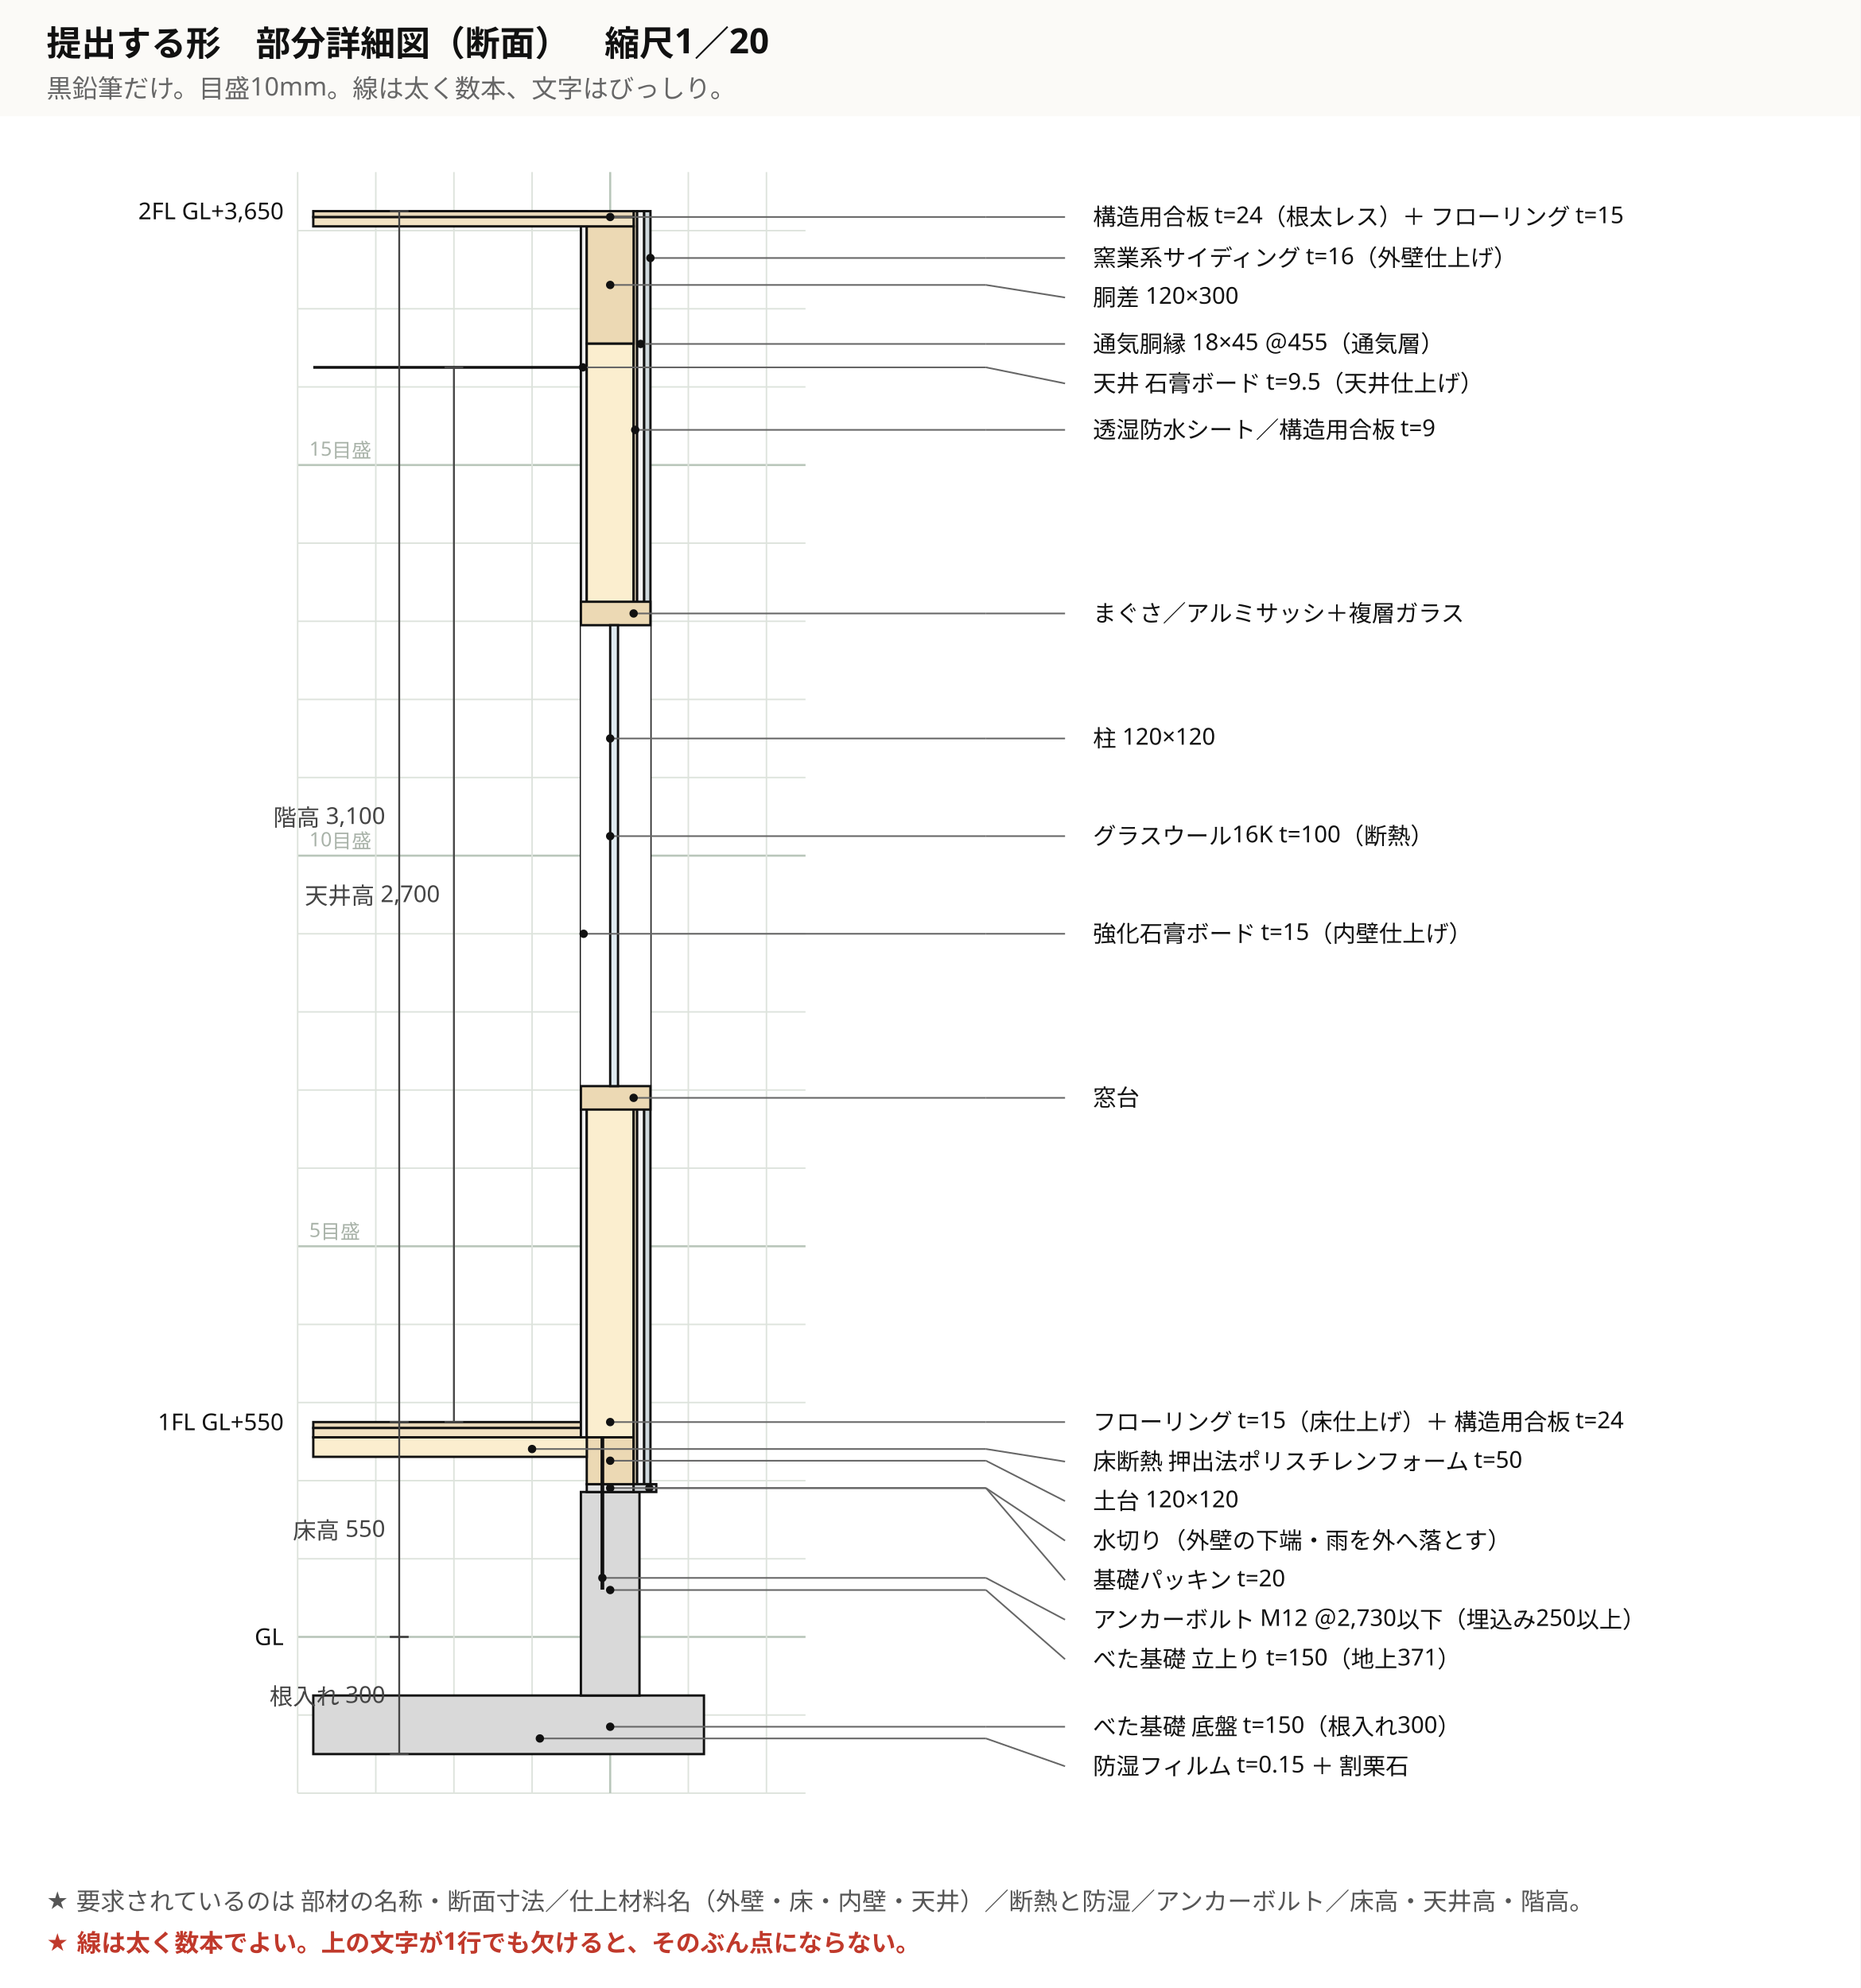
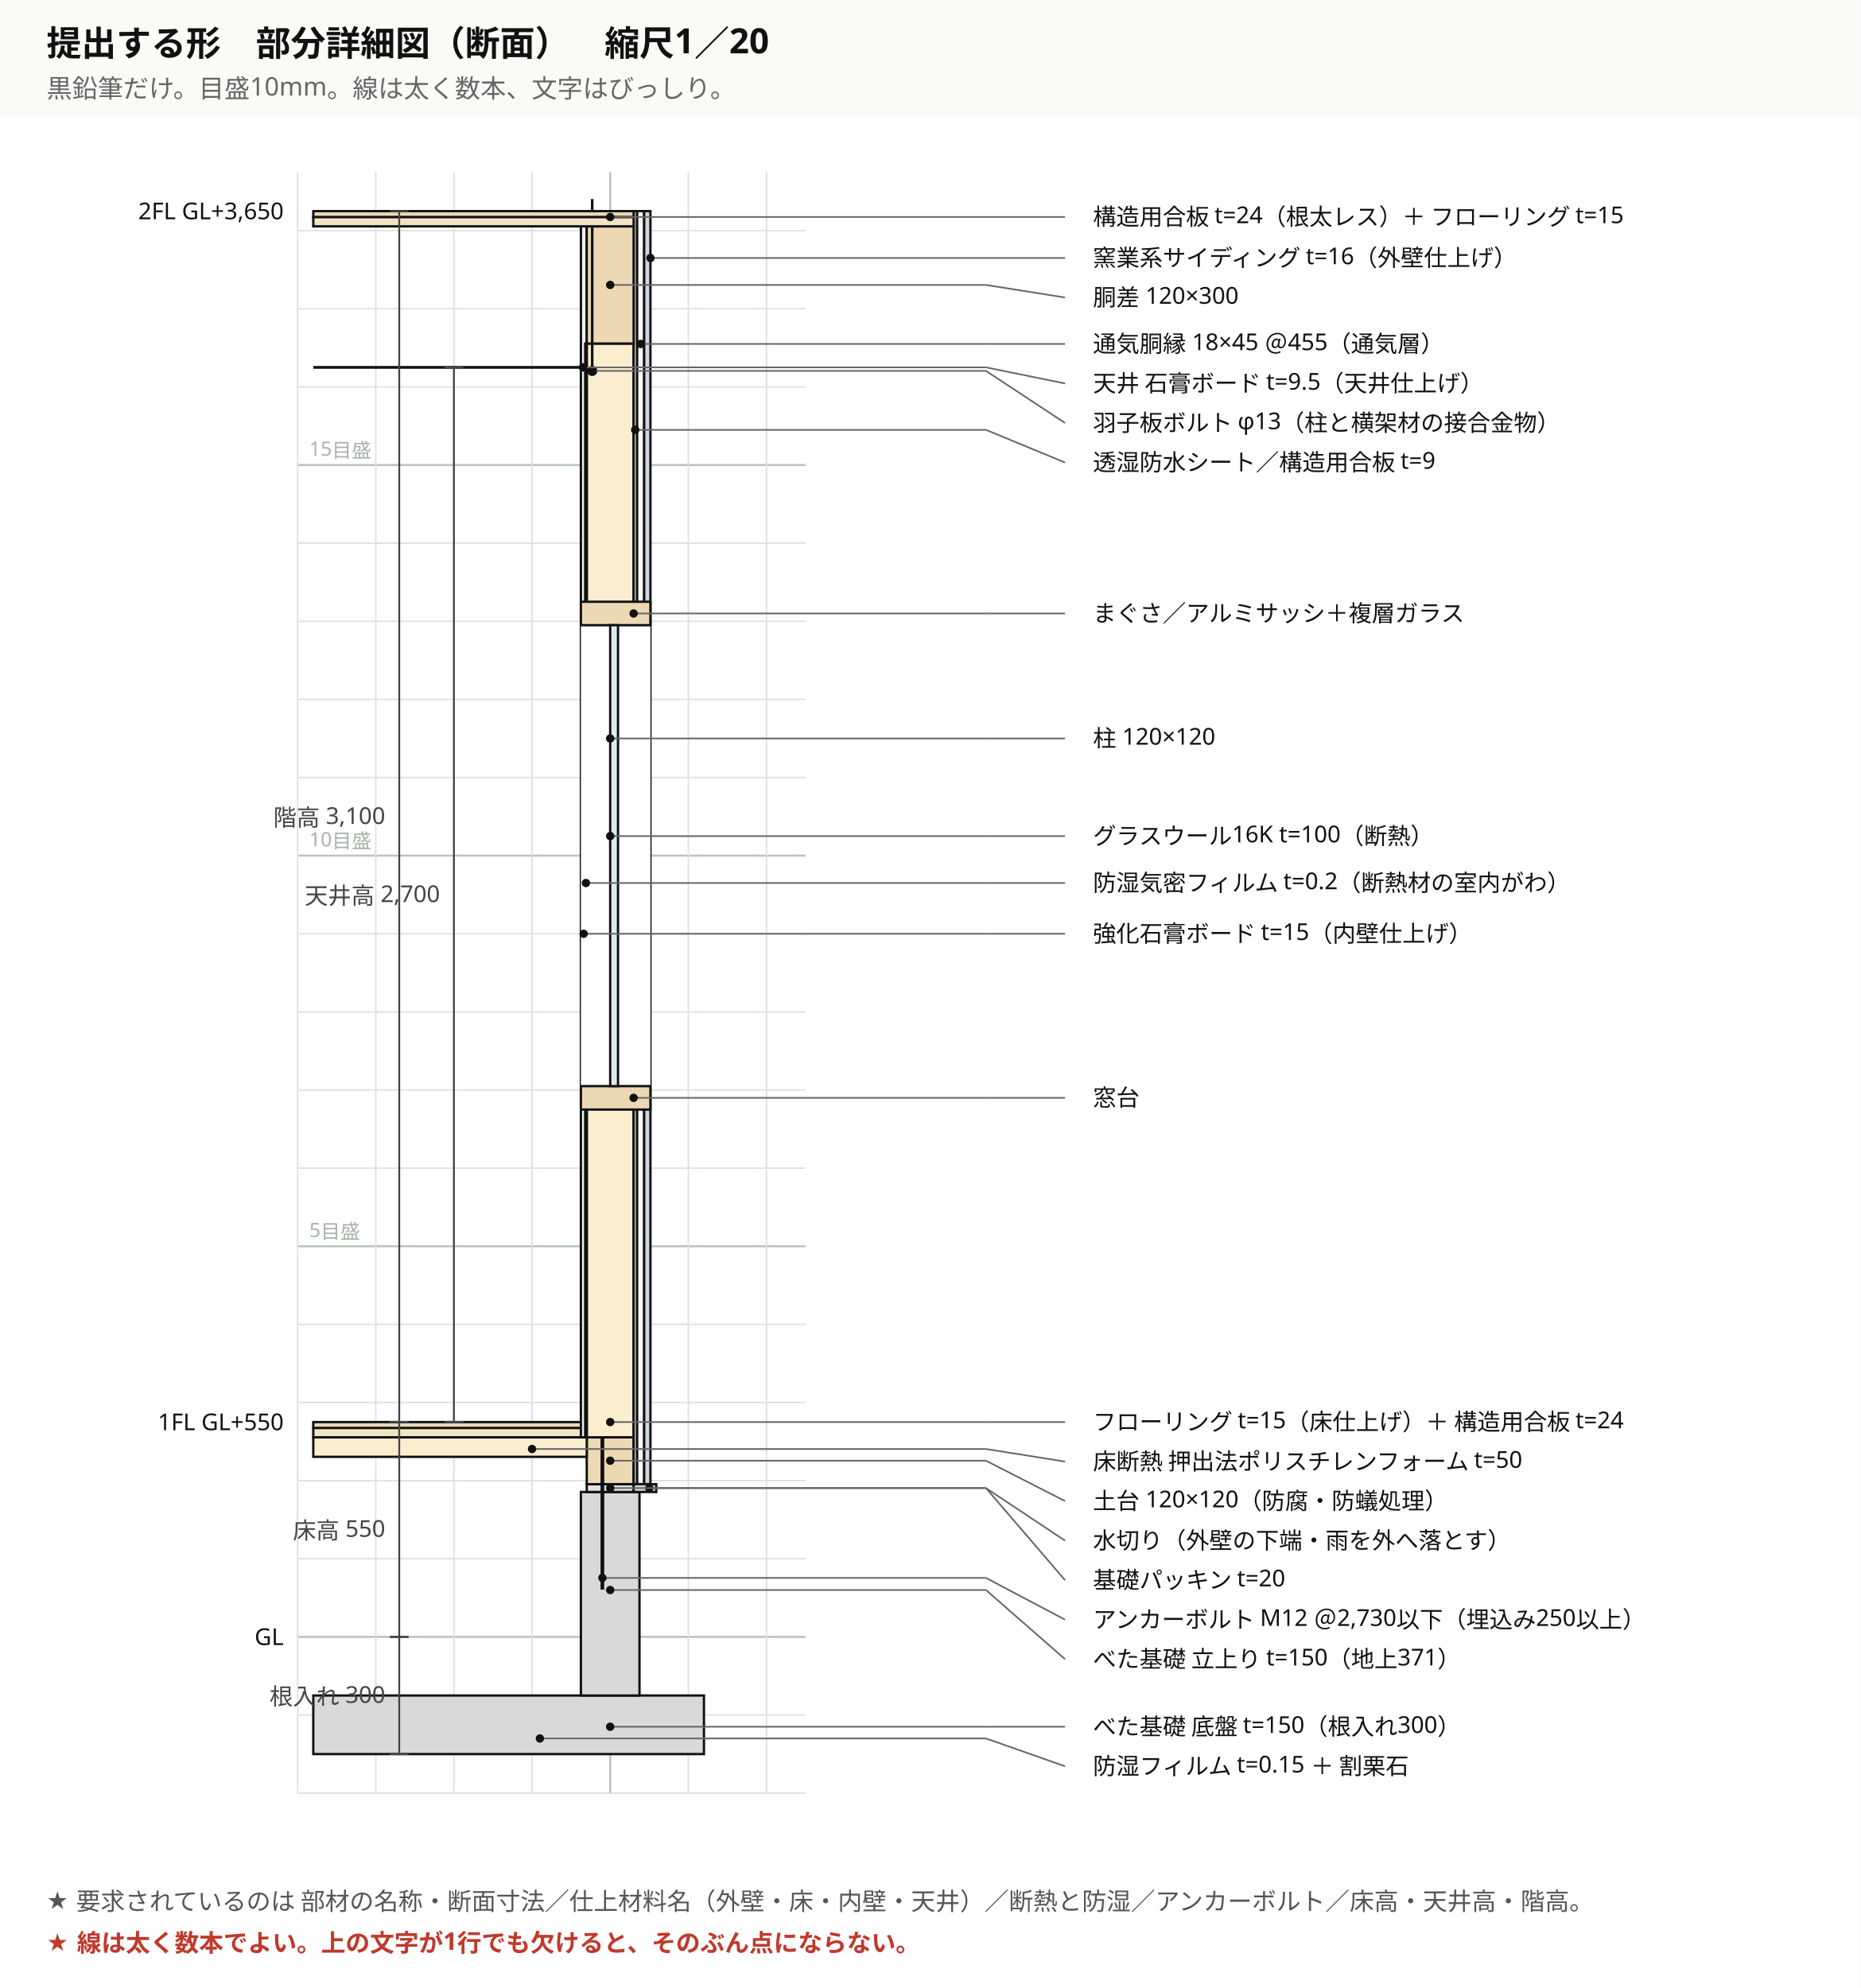
<svg xmlns="http://www.w3.org/2000/svg" viewBox="0 0 800 855" width="800" height="855" font-family="'Hiragino Sans','Hiragino Kaku Gothic ProN','Noto Sans JP','Yu Gothic',Meiryo,'IPAGothic',sans-serif">
  <rect width="800" height="855" fill="#ffffff" />
  <rect x="0" y="0" width="800" height="855" fill="#fff" stroke="none" />
  <rect x="0" y="0" width="800" height="50" fill="#fbfaf7" stroke="none" />
  <text x="20" y="24" font-size="15" text-anchor="start" fill="#111" font-weight="700" font-family="'Hiragino Sans','Hiragino Kaku Gothic ProN','Noto Sans JP','Yu Gothic',Meiryo,'IPAGothic',sans-serif">提出する形　部分詳細図（断面）　縮尺1／20</text>
  <text x="20" y="42" font-size="11" text-anchor="start" fill="#666" font-weight="400" font-family="'Hiragino Sans','Hiragino Kaku Gothic ProN','Noto Sans JP','Yu Gothic',Meiryo,'IPAGothic',sans-serif">黒鉛筆だけ。目盛10mm。線は太く数本、文字はびっしり。</text>
  <line x1="128" y1="771.2" x2="346.4" y2="771.2" stroke="#dde3dc" stroke-width="0.65" />
  <line x1="128" y1="737.6" x2="346.4" y2="737.6" stroke="#dde3dc" stroke-width="0.65" />
  <line x1="128" y1="704" x2="346.4" y2="704" stroke="#b9c6ba" stroke-width="0.9" />
  <line x1="128" y1="670.4" x2="346.4" y2="670.4" stroke="#dde3dc" stroke-width="0.65" />
  <line x1="128" y1="636.8" x2="346.4" y2="636.8" stroke="#dde3dc" stroke-width="0.65" />
  <line x1="128" y1="603.2" x2="346.4" y2="603.2" stroke="#dde3dc" stroke-width="0.65" />
  <line x1="128" y1="569.6" x2="346.4" y2="569.6" stroke="#dde3dc" stroke-width="0.65" />
  <line x1="128" y1="536" x2="346.4" y2="536" stroke="#b9c6ba" stroke-width="0.9" />
  <text x="133" y="532" font-size="8.5" text-anchor="start" fill="#a8b2a8" font-weight="400" font-family="'Hiragino Sans','Hiragino Kaku Gothic ProN','Noto Sans JP','Yu Gothic',Meiryo,'IPAGothic',sans-serif">5目盛</text>
  <line x1="128" y1="502.4" x2="346.4" y2="502.4" stroke="#dde3dc" stroke-width="0.65" />
  <line x1="128" y1="468.8" x2="346.4" y2="468.8" stroke="#dde3dc" stroke-width="0.65" />
  <line x1="128" y1="435.2" x2="346.4" y2="435.2" stroke="#dde3dc" stroke-width="0.65" />
  <line x1="128" y1="401.6" x2="346.4" y2="401.6" stroke="#dde3dc" stroke-width="0.65" />
  <line x1="128" y1="368" x2="346.4" y2="368" stroke="#b9c6ba" stroke-width="0.9" />
  <text x="133" y="364" font-size="8.5" text-anchor="start" fill="#a8b2a8" font-weight="400" font-family="'Hiragino Sans','Hiragino Kaku Gothic ProN','Noto Sans JP','Yu Gothic',Meiryo,'IPAGothic',sans-serif">10目盛</text>
  <line x1="128" y1="334.4" x2="346.4" y2="334.4" stroke="#dde3dc" stroke-width="0.65" />
  <line x1="128" y1="300.8" x2="346.4" y2="300.8" stroke="#dde3dc" stroke-width="0.65" />
  <line x1="128" y1="267.2" x2="346.4" y2="267.2" stroke="#dde3dc" stroke-width="0.65" />
  <line x1="128" y1="233.6" x2="346.4" y2="233.6" stroke="#dde3dc" stroke-width="0.65" />
  <line x1="128" y1="200" x2="346.4" y2="200" stroke="#b9c6ba" stroke-width="0.9" />
  <text x="133" y="196" font-size="8.5" text-anchor="start" fill="#a8b2a8" font-weight="400" font-family="'Hiragino Sans','Hiragino Kaku Gothic ProN','Noto Sans JP','Yu Gothic',Meiryo,'IPAGothic',sans-serif">15目盛</text>
  <line x1="128" y1="166.4" x2="346.4" y2="166.4" stroke="#dde3dc" stroke-width="0.65" />
  <line x1="128" y1="132.8" x2="346.4" y2="132.8" stroke="#dde3dc" stroke-width="0.65" />
  <line x1="128" y1="99.2" x2="346.4" y2="99.2" stroke="#dde3dc" stroke-width="0.65" />
  <line x1="128" y1="74" x2="128" y2="771.2" stroke="#dde3dc" stroke-width="0.65" />
  <line x1="161.6" y1="74" x2="161.6" y2="771.2" stroke="#dde3dc" stroke-width="0.65" />
  <line x1="195.2" y1="74" x2="195.2" y2="771.2" stroke="#dde3dc" stroke-width="0.65" />
  <line x1="228.8" y1="74" x2="228.8" y2="771.2" stroke="#dde3dc" stroke-width="0.65" />
  <line x1="262.4" y1="74" x2="262.4" y2="771.2" stroke="#b9c6ba" stroke-width="0.9" />
  <line x1="296" y1="74" x2="296" y2="771.2" stroke="#dde3dc" stroke-width="0.65" />
  <line x1="329.6" y1="74" x2="329.6" y2="771.2" stroke="#dde3dc" stroke-width="0.65" />
  <rect x="134.72" y="729.2" width="168" height="25.2" fill="#d9d9d9" stroke="#111" stroke-width="1.0" />
  <rect x="249.8" y="641.67" width="25.2" height="87.53" fill="#d9d9d9" stroke="#111" stroke-width="1.0" />
  <rect x="252.32" y="638.31" width="20.16" height="3.36" fill="#e2e2e2" stroke="#111" stroke-width="1.0" />
  <rect x="252.32" y="618.15" width="20.16" height="20.16" fill="#ecd9b4" stroke="#111" stroke-width="1.0" />
  <line x1="259.04" y1="613.11" x2="259.04" y2="683.67" stroke="#111" stroke-width="1.6" />
  <rect x="134.72" y="618.15" width="117.6" height="8.4" fill="#fbeecf" stroke="#111" stroke-width="1.0" />
  <rect x="134.72" y="614.12" width="137.76" height="4.03" fill="#f2e3c4" stroke="#111" stroke-width="1.0" />
  <rect x="134.72" y="611.6" width="137.76" height="2.52" fill="#e8d7b8" stroke="#111" stroke-width="1.0" />
  <rect x="249.8" y="90.8" width="2.52" height="527.35" fill="#efefef" stroke="#111" stroke-width="1.0" />
  <rect x="252.32" y="147.75" width="20.16" height="470.4" fill="#fbeecf" stroke="#111" stroke-width="1.0" />
+   <rect x="251.65" y="147.75" width="0.67" height="470.4" fill="#cfe0ef" stroke="#111" stroke-width="1.0" />
  <rect x="272.48" y="90.8" width="1.51" height="547.51" fill="#f2e3c4" stroke="#111" stroke-width="1.0" />
  <rect x="273.99" y="90.8" width="3.02" height="547.51" fill="#f7f7f7" stroke="#111" stroke-width="1.0" />
  <rect x="277.02" y="90.8" width="2.69" height="547.51" fill="#cfd8dc" stroke="#111" stroke-width="1.0" />
  <rect x="272.48" y="638.31" width="9.74" height="3.36" fill="#d3d7da" stroke="#111" stroke-width="1.0" />
  <rect x="252.32" y="97.35" width="20.16" height="50.4" fill="#ecd9b4" stroke="#111" stroke-width="1.0" />
+   <line x1="254.67" y1="85.59" x2="254.67" y2="159.51" stroke="#111" stroke-width="1.1" />
+   <circle cx="254.67" cy="159.51" r="2.2" fill="#111" stroke="none" />
  <rect x="134.72" y="93.32" width="137.76" height="4.03" fill="#f2e3c4" stroke="#111" stroke-width="1.0" />
  <rect x="134.72" y="90.8" width="137.76" height="2.52" fill="#e8d7b8" stroke="#111" stroke-width="1.0" />
  <line x1="134.72" y1="158" x2="249.8" y2="158" stroke="#111" stroke-width="1.2" />
  <rect x="249.8" y="258.8" width="29.9" height="218.4" fill="#fff" stroke="none" />
  <rect x="249.8" y="467.12" width="29.9" height="10.08" fill="#ecd9b4" stroke="#111" stroke-width="1.0" />
  <rect x="249.8" y="258.8" width="29.9" height="10.08" fill="#ecd9b4" stroke="#111" stroke-width="1.0" />
  <rect x="262.4" y="268.88" width="3.36" height="198.24" fill="#dfeaf0" stroke="#111" stroke-width="1.0" />
  <line x1="279.7" y1="110.96" x2="424" y2="110.96" stroke="#666" stroke-width="0.7" />
  <line x1="424" y1="110.96" x2="458" y2="110.96" stroke="#666" stroke-width="0.7" />
  <circle cx="279.7" cy="110.96" r="1.8" fill="#111" />
  <text x="470" y="114.46" font-size="10" text-anchor="start" fill="#111" font-weight="400" font-family="'Hiragino Sans','Hiragino Kaku Gothic ProN','Noto Sans JP','Yu Gothic',Meiryo,'IPAGothic',sans-serif">窯業系サイディング t=16（外壁仕上げ）</text>
  <line x1="275.5" y1="147.92" x2="424" y2="147.92" stroke="#666" stroke-width="0.7" />
  <line x1="424" y1="147.92" x2="458" y2="147.92" stroke="#666" stroke-width="0.7" />
  <circle cx="275.5" cy="147.92" r="1.8" fill="#111" />
  <text x="470" y="151.42" font-size="10" text-anchor="start" fill="#111" font-weight="400" font-family="'Hiragino Sans','Hiragino Kaku Gothic ProN','Noto Sans JP','Yu Gothic',Meiryo,'IPAGothic',sans-serif">通気胴縁 18×45 ＠455（通気層）</text>
  <line x1="273.15" y1="184.88" x2="424" y2="184.88" stroke="#666" stroke-width="0.7" />
-   <line x1="424" y1="184.88" x2="458" y2="184.88" stroke="#666" stroke-width="0.7" />
+   <line x1="424" y1="184.88" x2="458" y2="198.92" stroke="#666" stroke-width="0.7" />
  <circle cx="273.15" cy="184.88" r="1.8" fill="#111" />
-   <text x="470" y="188.38" font-size="10" text-anchor="start" fill="#111" font-weight="400" font-family="'Hiragino Sans','Hiragino Kaku Gothic ProN','Noto Sans JP','Yu Gothic',Meiryo,'IPAGothic',sans-serif">透湿防水シート／構造用合板 t=9</text>
+   <text x="470" y="202.42" font-size="10" text-anchor="start" fill="#111" font-weight="400" font-family="'Hiragino Sans','Hiragino Kaku Gothic ProN','Noto Sans JP','Yu Gothic',Meiryo,'IPAGothic',sans-serif">透湿防水シート／構造用合板 t=9</text>
  <line x1="262.4" y1="122.55" x2="424" y2="122.55" stroke="#666" stroke-width="0.7" />
  <line x1="424" y1="122.55" x2="458" y2="127.96" stroke="#666" stroke-width="0.7" />
  <circle cx="262.4" cy="122.55" r="1.8" fill="#111" />
  <text x="470" y="131.46" font-size="10" text-anchor="start" fill="#111" font-weight="400" font-family="'Hiragino Sans','Hiragino Kaku Gothic ProN','Noto Sans JP','Yu Gothic',Meiryo,'IPAGothic',sans-serif">胴差 120×300</text>
+   <line x1="254.67" y1="159.51" x2="424" y2="159.51" stroke="#666" stroke-width="0.7" />
+   <line x1="424" y1="159.51" x2="458" y2="181.92" stroke="#666" stroke-width="0.7" />
+   <circle cx="254.67" cy="159.51" r="1.8" fill="#111" />
+   <text x="470" y="185.42" font-size="10" text-anchor="start" fill="#111" font-weight="400" font-family="'Hiragino Sans','Hiragino Kaku Gothic ProN','Noto Sans JP','Yu Gothic',Meiryo,'IPAGothic',sans-serif">羽子板ボルト φ13（柱と横架材の接合金物）</text>
  <line x1="262.4" y1="93.32" x2="424" y2="93.32" stroke="#666" stroke-width="0.7" />
  <line x1="424" y1="93.32" x2="458" y2="93.32" stroke="#666" stroke-width="0.7" />
  <circle cx="262.4" cy="93.32" r="1.8" fill="#111" />
  <text x="470" y="96.82" font-size="10" text-anchor="start" fill="#111" font-weight="400" font-family="'Hiragino Sans','Hiragino Kaku Gothic ProN','Noto Sans JP','Yu Gothic',Meiryo,'IPAGothic',sans-serif">構造用合板 t=24（根太レス）＋ フローリング t=15</text>
  <line x1="250.64" y1="158" x2="424" y2="158" stroke="#666" stroke-width="0.7" />
  <line x1="424" y1="158" x2="458" y2="164.92" stroke="#666" stroke-width="0.7" />
  <circle cx="250.64" cy="158" r="1.8" fill="#111" />
  <text x="470" y="168.42" font-size="10" text-anchor="start" fill="#111" font-weight="400" font-family="'Hiragino Sans','Hiragino Kaku Gothic ProN','Noto Sans JP','Yu Gothic',Meiryo,'IPAGothic',sans-serif">天井 石膏ボード t=9.5（天井仕上げ）</text>
  <line x1="262.4" y1="317.6" x2="424" y2="317.6" stroke="#666" stroke-width="0.7" />
  <line x1="424" y1="317.6" x2="458" y2="317.6" stroke="#666" stroke-width="0.7" />
  <circle cx="262.4" cy="317.6" r="1.8" fill="#111" />
  <text x="470" y="321.1" font-size="10" text-anchor="start" fill="#111" font-weight="400" font-family="'Hiragino Sans','Hiragino Kaku Gothic ProN','Noto Sans JP','Yu Gothic',Meiryo,'IPAGothic',sans-serif">柱 120×120</text>
  <line x1="262.4" y1="359.6" x2="424" y2="359.6" stroke="#666" stroke-width="0.7" />
  <line x1="424" y1="359.6" x2="458" y2="359.6" stroke="#666" stroke-width="0.7" />
  <circle cx="262.4" cy="359.6" r="1.8" fill="#111" />
  <text x="470" y="363.1" font-size="10" text-anchor="start" fill="#111" font-weight="400" font-family="'Hiragino Sans','Hiragino Kaku Gothic ProN','Noto Sans JP','Yu Gothic',Meiryo,'IPAGothic',sans-serif">グラスウール16K t=100（断熱）</text>
+   <line x1="251.98" y1="379.76" x2="424" y2="379.76" stroke="#666" stroke-width="0.7" />
+   <line x1="424" y1="379.76" x2="458" y2="379.76" stroke="#666" stroke-width="0.7" />
+   <circle cx="251.98" cy="379.76" r="1.8" fill="#111" />
+   <text x="470" y="383.26" font-size="10" text-anchor="start" fill="#111" font-weight="400" font-family="'Hiragino Sans','Hiragino Kaku Gothic ProN','Noto Sans JP','Yu Gothic',Meiryo,'IPAGothic',sans-serif">防湿気密フィルム t=0.2（断熱材の室内がわ）</text>
  <line x1="250.98" y1="401.6" x2="424" y2="401.6" stroke="#666" stroke-width="0.7" />
  <line x1="424" y1="401.6" x2="458" y2="401.6" stroke="#666" stroke-width="0.7" />
  <circle cx="250.98" cy="401.6" r="1.8" fill="#111" />
  <text x="470" y="405.1" font-size="10" text-anchor="start" fill="#111" font-weight="400" font-family="'Hiragino Sans','Hiragino Kaku Gothic ProN','Noto Sans JP','Yu Gothic',Meiryo,'IPAGothic',sans-serif">強化石膏ボード t=15（内壁仕上げ）</text>
  <line x1="272.48" y1="263.84" x2="424" y2="263.84" stroke="#666" stroke-width="0.7" />
  <line x1="424" y1="263.84" x2="458" y2="263.84" stroke="#666" stroke-width="0.7" />
  <circle cx="272.48" cy="263.84" r="1.8" fill="#111" />
  <text x="470" y="267.34" font-size="10" text-anchor="start" fill="#111" font-weight="400" font-family="'Hiragino Sans','Hiragino Kaku Gothic ProN','Noto Sans JP','Yu Gothic',Meiryo,'IPAGothic',sans-serif">まぐさ／アルミサッシ＋複層ガラス</text>
  <line x1="272.48" y1="472.16" x2="424" y2="472.16" stroke="#666" stroke-width="0.7" />
  <line x1="424" y1="472.16" x2="458" y2="472.16" stroke="#666" stroke-width="0.7" />
  <circle cx="272.48" cy="472.16" r="1.8" fill="#111" />
  <text x="470" y="475.66" font-size="10" text-anchor="start" fill="#111" font-weight="400" font-family="'Hiragino Sans','Hiragino Kaku Gothic ProN','Noto Sans JP','Yu Gothic',Meiryo,'IPAGothic',sans-serif">窓台</text>
  <line x1="262.4" y1="611.6" x2="424" y2="611.6" stroke="#666" stroke-width="0.7" />
  <line x1="424" y1="611.6" x2="458" y2="611.6" stroke="#666" stroke-width="0.7" />
  <circle cx="262.4" cy="611.6" r="1.8" fill="#111" />
  <text x="470" y="615.1" font-size="10" text-anchor="start" fill="#111" font-weight="400" font-family="'Hiragino Sans','Hiragino Kaku Gothic ProN','Noto Sans JP','Yu Gothic',Meiryo,'IPAGothic',sans-serif">フローリング t=15（床仕上げ）＋ 構造用合板 t=24</text>
  <line x1="228.8" y1="623.19" x2="424" y2="623.19" stroke="#666" stroke-width="0.7" />
  <line x1="424" y1="623.19" x2="458" y2="628.6" stroke="#666" stroke-width="0.7" />
  <circle cx="228.8" cy="623.19" r="1.8" fill="#111" />
  <text x="470" y="632.1" font-size="10" text-anchor="start" fill="#111" font-weight="400" font-family="'Hiragino Sans','Hiragino Kaku Gothic ProN','Noto Sans JP','Yu Gothic',Meiryo,'IPAGothic',sans-serif">床断熱 押出法ポリスチレンフォーム t=50</text>
  <line x1="262.4" y1="628.23" x2="424" y2="628.23" stroke="#666" stroke-width="0.7" />
  <line x1="424" y1="628.23" x2="458" y2="645.6" stroke="#666" stroke-width="0.7" />
  <circle cx="262.4" cy="628.23" r="1.8" fill="#111" />
-   <text x="470" y="649.1" font-size="10" text-anchor="start" fill="#111" font-weight="400" font-family="'Hiragino Sans','Hiragino Kaku Gothic ProN','Noto Sans JP','Yu Gothic',Meiryo,'IPAGothic',sans-serif">土台 120×120</text>
+   <text x="470" y="649.1" font-size="10" text-anchor="start" fill="#111" font-weight="400" font-family="'Hiragino Sans','Hiragino Kaku Gothic ProN','Noto Sans JP','Yu Gothic',Meiryo,'IPAGothic',sans-serif">土台 120×120（防腐・防蟻処理）</text>
  <line x1="279.2" y1="639.99" x2="424" y2="639.99" stroke="#666" stroke-width="0.7" />
  <line x1="424" y1="639.99" x2="458" y2="662.6" stroke="#666" stroke-width="0.7" />
  <circle cx="279.2" cy="639.99" r="1.8" fill="#111" />
  <text x="470" y="666.1" font-size="10" text-anchor="start" fill="#111" font-weight="400" font-family="'Hiragino Sans','Hiragino Kaku Gothic ProN','Noto Sans JP','Yu Gothic',Meiryo,'IPAGothic',sans-serif">水切り（外壁の下端・雨を外へ落とす）</text>
  <line x1="262.4" y1="639.99" x2="424" y2="639.99" stroke="#666" stroke-width="0.7" />
  <line x1="424" y1="639.99" x2="458" y2="679.6" stroke="#666" stroke-width="0.7" />
  <circle cx="262.4" cy="639.99" r="1.8" fill="#111" />
  <text x="470" y="683.1" font-size="10" text-anchor="start" fill="#111" font-weight="400" font-family="'Hiragino Sans','Hiragino Kaku Gothic ProN','Noto Sans JP','Yu Gothic',Meiryo,'IPAGothic',sans-serif">基礎パッキン t=20</text>
  <line x1="259.04" y1="678.63" x2="424" y2="678.63" stroke="#666" stroke-width="0.7" />
  <line x1="424" y1="678.63" x2="458" y2="696.6" stroke="#666" stroke-width="0.7" />
  <circle cx="259.04" cy="678.63" r="1.8" fill="#111" />
  <text x="470" y="700.1" font-size="10" text-anchor="start" fill="#111" font-weight="400" font-family="'Hiragino Sans','Hiragino Kaku Gothic ProN','Noto Sans JP','Yu Gothic',Meiryo,'IPAGothic',sans-serif">アンカーボルト M12 ＠2,730以下（埋込み250以上）</text>
  <line x1="262.4" y1="683.84" x2="424" y2="683.84" stroke="#666" stroke-width="0.7" />
  <line x1="424" y1="683.84" x2="458" y2="713.6" stroke="#666" stroke-width="0.7" />
  <circle cx="262.4" cy="683.84" r="1.8" fill="#111" />
  <text x="470" y="717.1" font-size="10" text-anchor="start" fill="#111" font-weight="400" font-family="'Hiragino Sans','Hiragino Kaku Gothic ProN','Noto Sans JP','Yu Gothic',Meiryo,'IPAGothic',sans-serif">べた基礎 立上り t=150（地上371）</text>
  <line x1="262.4" y1="742.64" x2="424" y2="742.64" stroke="#666" stroke-width="0.7" />
  <line x1="424" y1="742.64" x2="458" y2="742.64" stroke="#666" stroke-width="0.7" />
  <circle cx="262.4" cy="742.64" r="1.8" fill="#111" />
  <text x="470" y="746.14" font-size="10" text-anchor="start" fill="#111" font-weight="400" font-family="'Hiragino Sans','Hiragino Kaku Gothic ProN','Noto Sans JP','Yu Gothic',Meiryo,'IPAGothic',sans-serif">べた基礎 底盤 t=150（根入れ300）</text>
  <line x1="232.16" y1="747.68" x2="424" y2="747.68" stroke="#666" stroke-width="0.7" />
  <line x1="424" y1="747.68" x2="458" y2="759.64" stroke="#666" stroke-width="0.7" />
  <circle cx="232.16" cy="747.68" r="1.8" fill="#111" />
  <text x="470" y="763.14" font-size="10" text-anchor="start" fill="#111" font-weight="400" font-family="'Hiragino Sans','Hiragino Kaku Gothic ProN','Noto Sans JP','Yu Gothic',Meiryo,'IPAGothic',sans-serif">防湿フィルム t=0.15 ＋ 割栗石</text>
  <line x1="171.68" y1="90.8" x2="171.68" y2="611.6" stroke="#444" stroke-width="0.8" />
  <line x1="167.68" y1="90.8" x2="175.68" y2="90.8" stroke="#444" stroke-width="0.8" />
  <line x1="167.68" y1="611.6" x2="175.68" y2="611.6" stroke="#444" stroke-width="0.8" />
  <text x="165.68" y="355.2" font-size="10" text-anchor="end" fill="#444" font-weight="400" font-family="'Hiragino Sans','Hiragino Kaku Gothic ProN','Noto Sans JP','Yu Gothic',Meiryo,'IPAGothic',sans-serif">階高 3,100</text>
  <line x1="195.2" y1="158" x2="195.2" y2="611.6" stroke="#444" stroke-width="0.8" />
  <line x1="191.2" y1="158" x2="199.2" y2="158" stroke="#444" stroke-width="0.8" />
  <line x1="191.2" y1="611.6" x2="199.2" y2="611.6" stroke="#444" stroke-width="0.8" />
  <text x="189.2" y="388.8" font-size="10" text-anchor="end" fill="#444" font-weight="400" font-family="'Hiragino Sans','Hiragino Kaku Gothic ProN','Noto Sans JP','Yu Gothic',Meiryo,'IPAGothic',sans-serif">天井高 2,700</text>
  <line x1="171.68" y1="611.6" x2="171.68" y2="704" stroke="#444" stroke-width="0.8" />
  <line x1="167.68" y1="611.6" x2="175.68" y2="611.6" stroke="#444" stroke-width="0.8" />
  <line x1="167.68" y1="704" x2="175.68" y2="704" stroke="#444" stroke-width="0.8" />
  <text x="165.68" y="661.8" font-size="10" text-anchor="end" fill="#444" font-weight="400" font-family="'Hiragino Sans','Hiragino Kaku Gothic ProN','Noto Sans JP','Yu Gothic',Meiryo,'IPAGothic',sans-serif">床高 550</text>
  <line x1="171.68" y1="704" x2="171.68" y2="754.4" stroke="#444" stroke-width="0.8" />
  <line x1="167.68" y1="704" x2="175.68" y2="704" stroke="#444" stroke-width="0.8" />
  <line x1="167.68" y1="754.4" x2="175.68" y2="754.4" stroke="#444" stroke-width="0.8" />
  <text x="165.68" y="733.2" font-size="10" text-anchor="end" fill="#444" font-weight="400" font-family="'Hiragino Sans','Hiragino Kaku Gothic ProN','Noto Sans JP','Yu Gothic',Meiryo,'IPAGothic',sans-serif">根入れ 300</text>
  <text x="122" y="707.5" font-size="10" text-anchor="end" fill="#111" font-weight="400" font-family="'Hiragino Sans','Hiragino Kaku Gothic ProN','Noto Sans JP','Yu Gothic',Meiryo,'IPAGothic',sans-serif">GL</text>
  <text x="122" y="615.1" font-size="10" text-anchor="end" fill="#111" font-weight="400" font-family="'Hiragino Sans','Hiragino Kaku Gothic ProN','Noto Sans JP','Yu Gothic',Meiryo,'IPAGothic',sans-serif">1FL  GL+550</text>
  <text x="122" y="94.3" font-size="10" text-anchor="end" fill="#111" font-weight="400" font-family="'Hiragino Sans','Hiragino Kaku Gothic ProN','Noto Sans JP','Yu Gothic',Meiryo,'IPAGothic',sans-serif">2FL  GL+3,650</text>
  <text x="20" y="821" font-size="10.5" text-anchor="start" fill="#555" font-weight="400" font-family="'Hiragino Sans','Hiragino Kaku Gothic ProN','Noto Sans JP','Yu Gothic',Meiryo,'IPAGothic',sans-serif">★ 要求されているのは 部材の名称・断面寸法／仕上材料名（外壁・床・内壁・天井）／断熱と防湿／アンカーボルト／床高・天井高・階高。</text>
  <text x="20" y="839" font-size="10.5" text-anchor="start" fill="#c0392b" font-weight="700" font-family="'Hiragino Sans','Hiragino Kaku Gothic ProN','Noto Sans JP','Yu Gothic',Meiryo,'IPAGothic',sans-serif">★ 線は太く数本でよい。上の文字が1行でも欠けると、そのぶん点にならない。</text>
</svg>
